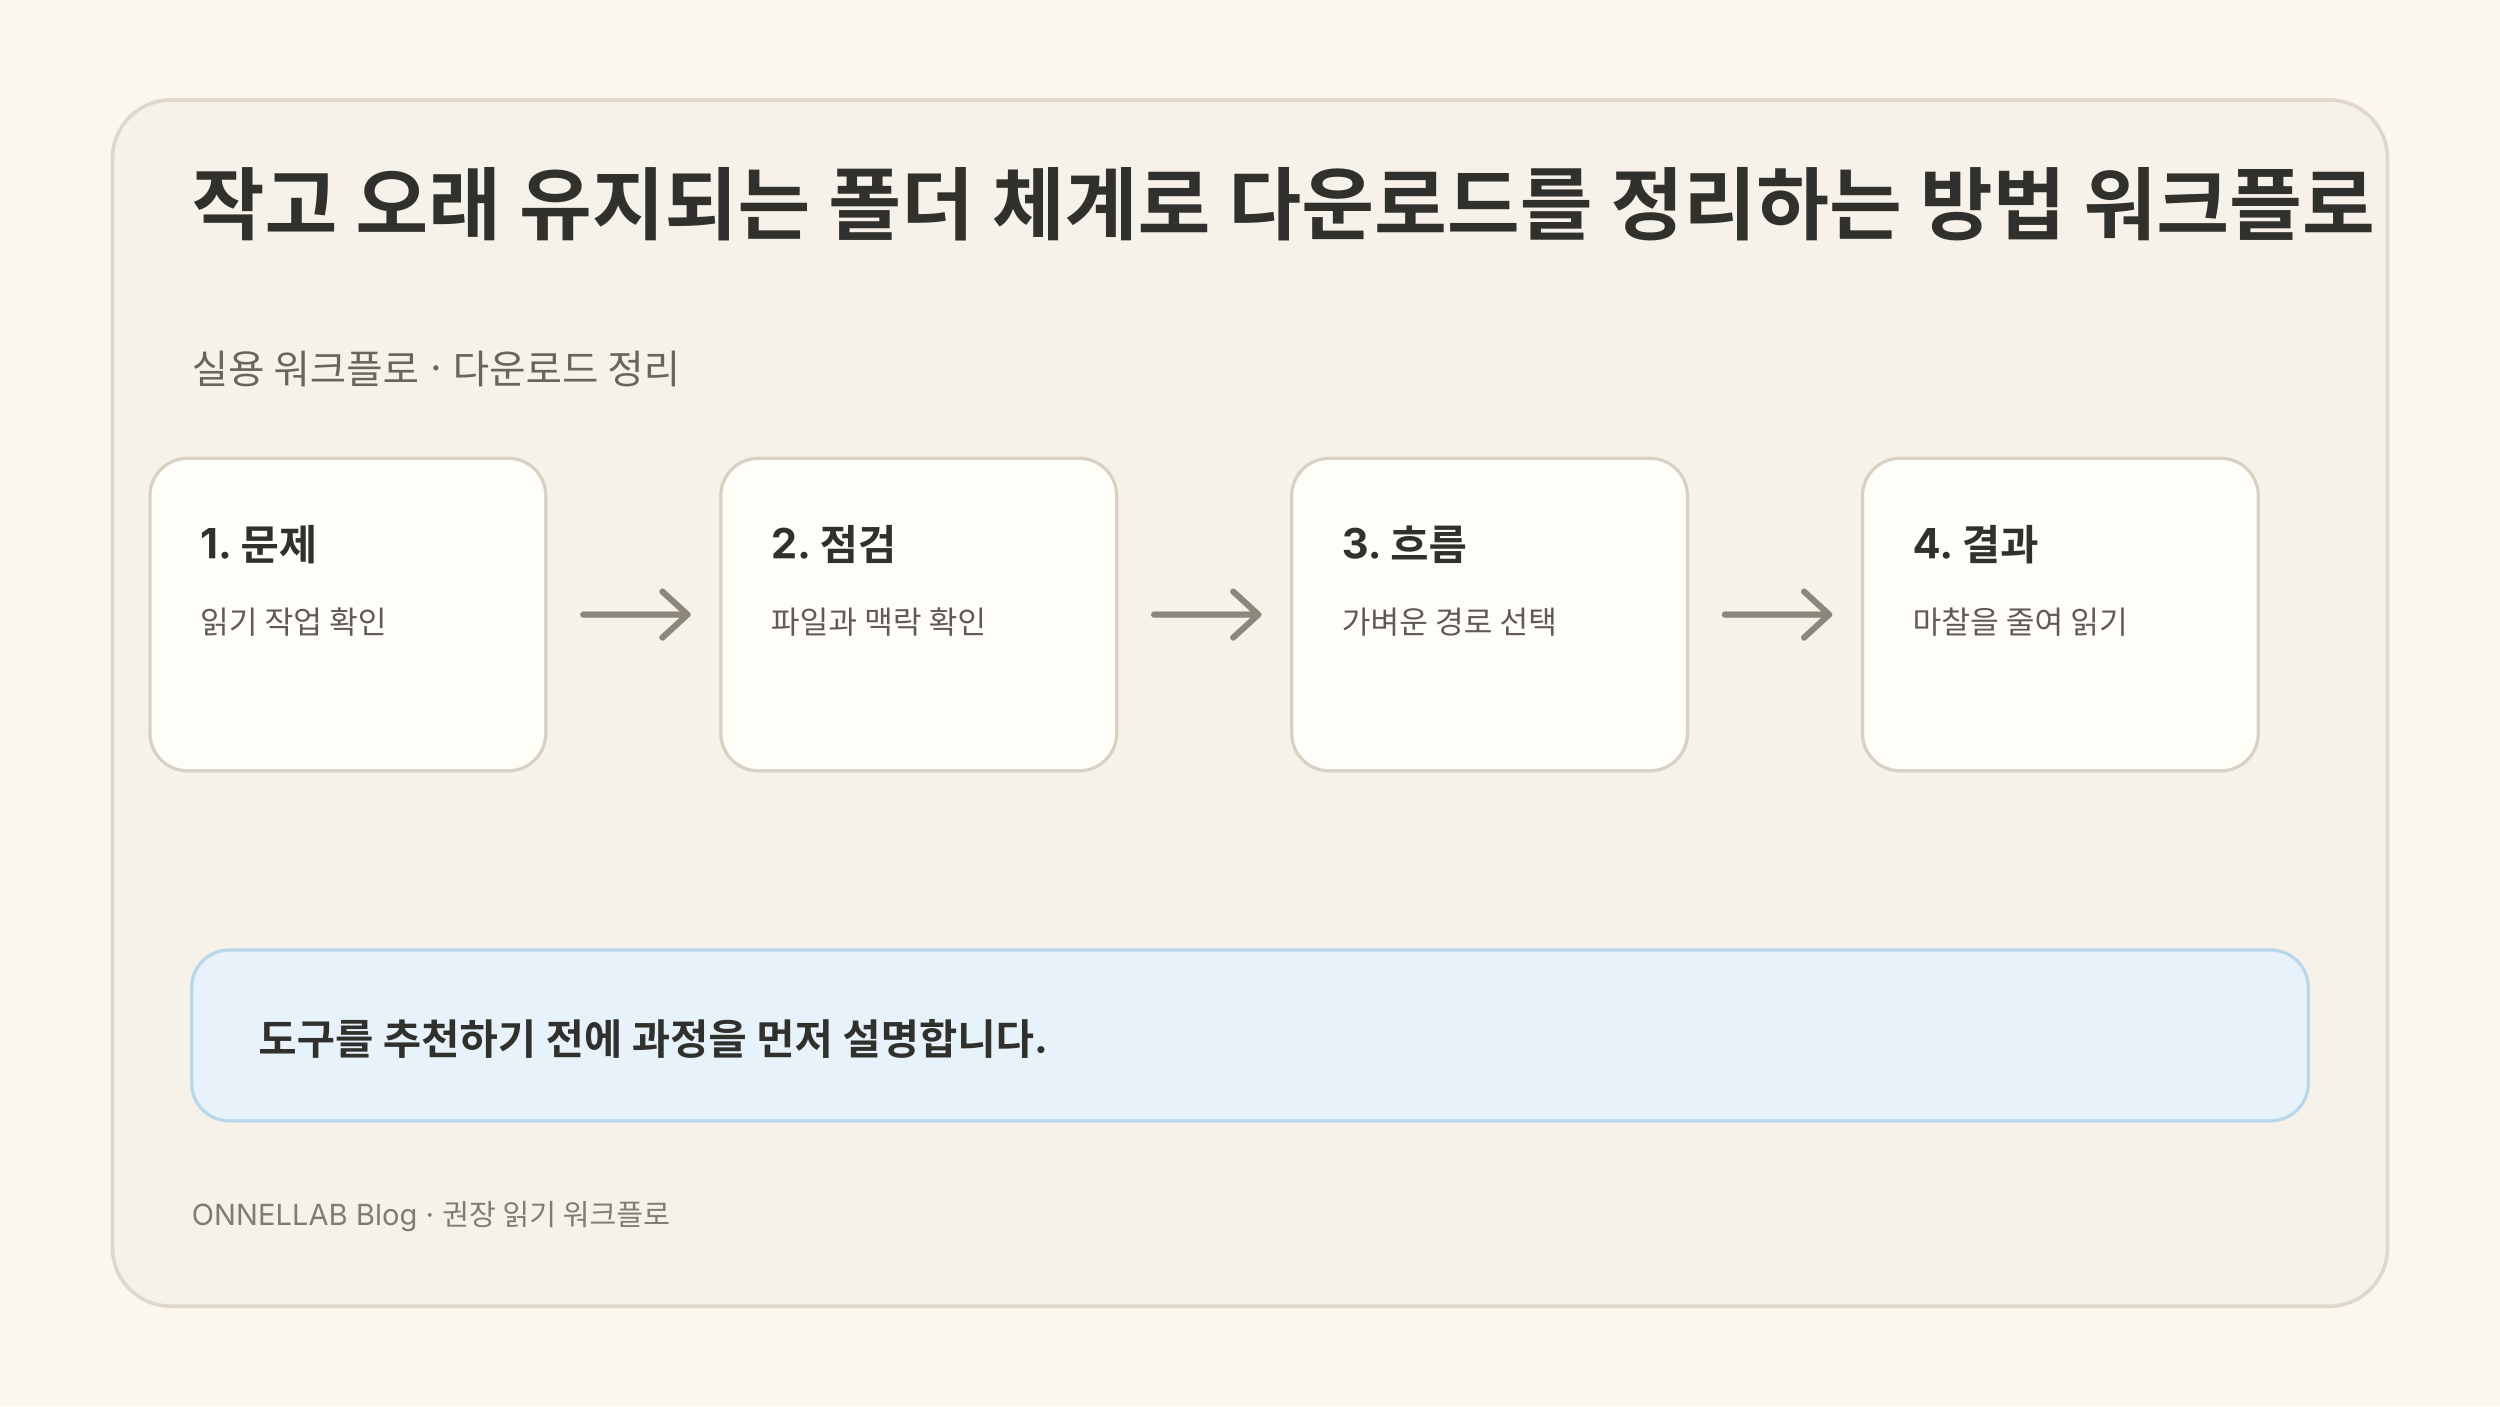
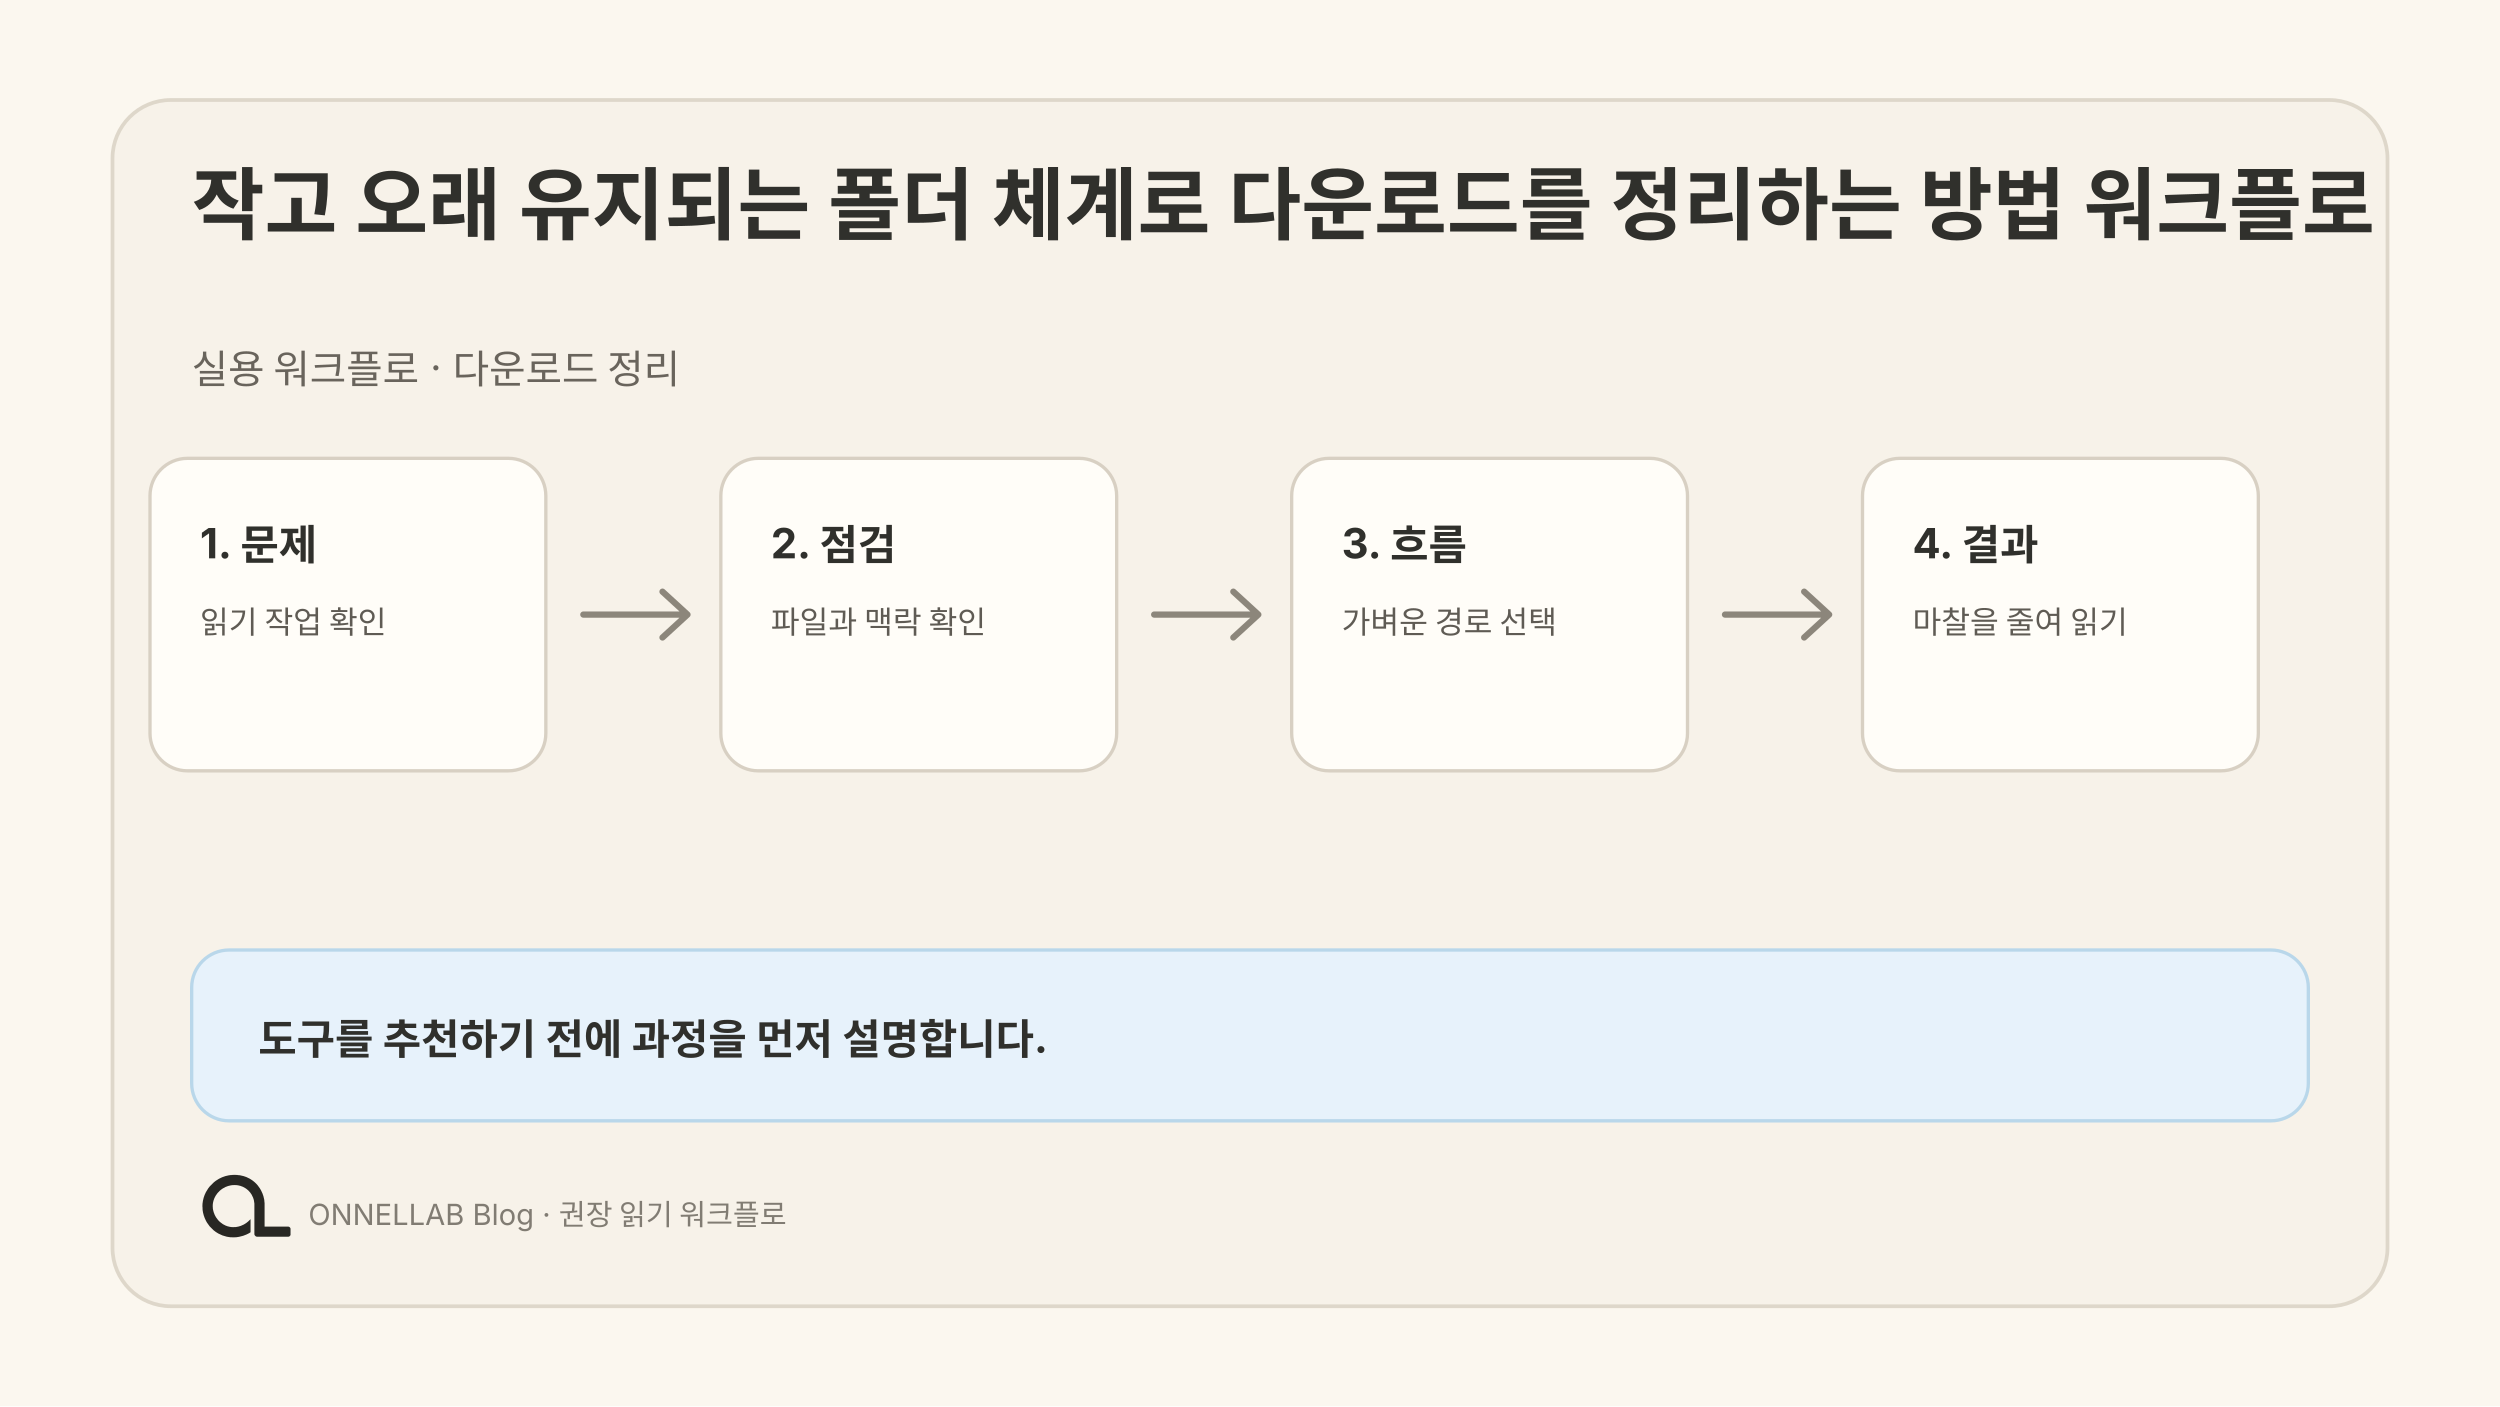
<svg xmlns="http://www.w3.org/2000/svg" width="1200" height="675" viewBox="0 0 1200 675" role="img" aria-labelledby="title desc">
  <rect width="1200" height="675" fill="#fbf7ef" />
  <rect x="54" y="48" width="1092" height="579" rx="28" fill="#f7f2e9" stroke="#ded7ca" stroke-width="1.8" />
  <text fill="#30302c" font-family="Pretendard, SUIT, Noto Sans KR, Apple SD Gothic Neo, Inter, system-ui, sans-serif" font-size="38" font-weight="680">
    <tspan x="92" y="112">작고 오래 유지되는 폴더 체계로 다운로드를 정리하는 방법 워크플로</tspan>
  </text>
  <text fill="#69645c" font-family="Pretendard, SUIT, Noto Sans KR, Apple SD Gothic Neo, Inter, system-ui, sans-serif" font-size="19">
    <tspan x="92" y="184">실용 워크플로 · 다운로드 정리</tspan>
  </text>
  <g transform="translate(72 220)">
    <rect width="190" height="150" rx="18" fill="#fffdf8" stroke="#d8d0c3" stroke-width="1.6" />
    <text x="24" y="48" fill="#30302c" font-family="Pretendard, SUIT, Noto Sans KR, Apple SD Gothic Neo, Inter, system-ui, sans-serif" font-size="20" font-weight="650">1. 문제</text>
    <text fill="#5f5b54" font-family="Pretendard, SUIT, Noto Sans KR, Apple SD Gothic Neo, Inter, system-ui, sans-serif" font-size="15">
      <tspan x="24" y="84">읽기 작업 확인</tspan>
    </text>
  </g>
  <g transform="translate(346 220)">
    <rect width="190" height="150" rx="18" fill="#fffdf8" stroke="#d8d0c3" stroke-width="1.6" />
    <text x="24" y="48" fill="#30302c" font-family="Pretendard, SUIT, Noto Sans KR, Apple SD Gothic Neo, Inter, system-ui, sans-serif" font-size="20" font-weight="650">2. 점검</text>
    <text fill="#5f5b54" font-family="Pretendard, SUIT, Noto Sans KR, Apple SD Gothic Neo, Inter, system-ui, sans-serif" font-size="15">
      <tspan x="24" y="84">파일과 맥락 확인</tspan>
    </text>
  </g>
  <g transform="translate(620 220)">
    <rect width="190" height="150" rx="18" fill="#fffdf8" stroke="#d8d0c3" stroke-width="1.6" />
    <text x="24" y="48" fill="#30302c" font-family="Pretendard, SUIT, Noto Sans KR, Apple SD Gothic Neo, Inter, system-ui, sans-serif" font-size="20" font-weight="650">3. 흐름</text>
    <text fill="#5f5b54" font-family="Pretendard, SUIT, Noto Sans KR, Apple SD Gothic Neo, Inter, system-ui, sans-serif" font-size="15">
      <tspan x="24" y="84">가벼운 경로 선택</tspan>
    </text>
  </g>
  <g transform="translate(894 220)">
    <rect width="190" height="150" rx="18" fill="#fffdf8" stroke="#d8d0c3" stroke-width="1.6" />
    <text x="24" y="48" fill="#30302c" font-family="Pretendard, SUIT, Noto Sans KR, Apple SD Gothic Neo, Inter, system-ui, sans-serif" font-size="20" font-weight="650">4. 결과</text>
    <text fill="#5f5b54" font-family="Pretendard, SUIT, Noto Sans KR, Apple SD Gothic Neo, Inter, system-ui, sans-serif" font-size="15">
      <tspan x="24" y="84">마찰을 줄여 읽기</tspan>
    </text>
  </g>
  <path d="M280 295H328m-10-11 12 11-12 11" fill="none" stroke="#8c867b" stroke-width="3" stroke-linecap="round" stroke-linejoin="round" />
  <path d="M554 295H602m-10-11 12 11-12 11" fill="none" stroke="#8c867b" stroke-width="3" stroke-linecap="round" stroke-linejoin="round" />
  <path d="M828 295H876m-10-11 12 11-12 11" fill="none" stroke="#8c867b" stroke-width="3" stroke-linecap="round" stroke-linejoin="round" />
  <rect x="92" y="456" width="1016" height="82" rx="18" fill="#e7f2fb" stroke="#b9d7ea" stroke-width="1.6" />
  <text x="124" y="506" fill="#30302c" font-family="Pretendard, SUIT, Noto Sans KR, Apple SD Gothic Neo, Inter, system-ui, sans-serif" font-size="20" font-weight="650">도구를 추천하기 전에 과정을 먼저 설명합니다.</text>
-   <text x="92" y="588" fill="#817c73" font-family="Pretendard, SUIT, Noto Sans KR, Apple SD Gothic Neo, Inter, system-ui, sans-serif" font-size="14">ONNELLAB Blog · 권장 읽기 워크플로</text>
+   <svg x="85" y="548" width="64" height="64" viewBox="0 0 1254 1254">
+     <path fill="#282723" d="M 271 475 L 259 501 L 250 527 L 243 556 L 239 584 L 238 611 L 239 612 L 240 642 L 244 667 L 251 694 L 260 719 L 272 745 L 281 761 L 306 796 L 343 833 L 364 849 L 388 864 L 427 882 L 468 894 L 500 899 L 541 900 L 542 899 L 556 899 L 583 895 L 622 885 L 653 873 L 677 861 L 691 852 L 691 729 L 668 751 L 649 766 L 628 779 L 599 792 L 575 799 L 552 803 L 520 804 L 519 803 L 509 803 L 496 801 L 475 796 L 456 789 L 431 776 L 403 755 L 386 738 L 366 711 L 354 689 L 344 663 L 338 639 L 336 625 L 336 612 L 335 611 L 336 587 L 339 569 L 343 553 L 351 531 L 363 508 L 380 484 L 400 463 L 413 452 L 430 440 L 456 426 L 480 417 L 505 411 L 519 409 L 531 409 L 532 408 L 549 408 L 550 409 L 561 409 L 575 411 L 596 416 L 620 425 L 648 441 L 669 458 L 688 479 L 701 498 L 715 527 L 722 549 L 727 582 L 727 872 L 730 880 L 738 889 L 746 893 L 751 894 L 1048 894 L 1058 890 L 1065 882 L 1067 877 L 1067 817 L 1062 807 L 1054 801 L 1047 799 L 824 799 L 823 798 L 823 574 L 822 573 L 820 547 L 812 513 L 803 487 L 790 459 L 779 440 L 759 412 L 744 395 L 727 379 L 708 364 L 683 348 L 652 333 L 626 324 L 591 316 L 568 314 L 567 313 L 552 313 L 551 312 L 550 313 L 549 312 L 514 313 L 513 314 L 504 314 L 484 317 L 454 324 L 423 335 L 394 349 L 364 368 L 346 382 L 307 421 L 293 439 Z" />
+   </svg>
+   <text x="148" y="588" fill="#817c73" font-family="Pretendard, SUIT, Noto Sans KR, Apple SD Gothic Neo, Inter, system-ui, sans-serif" font-size="14">ONNELLAB Blog · 권장 읽기 워크플로</text>
</svg>
